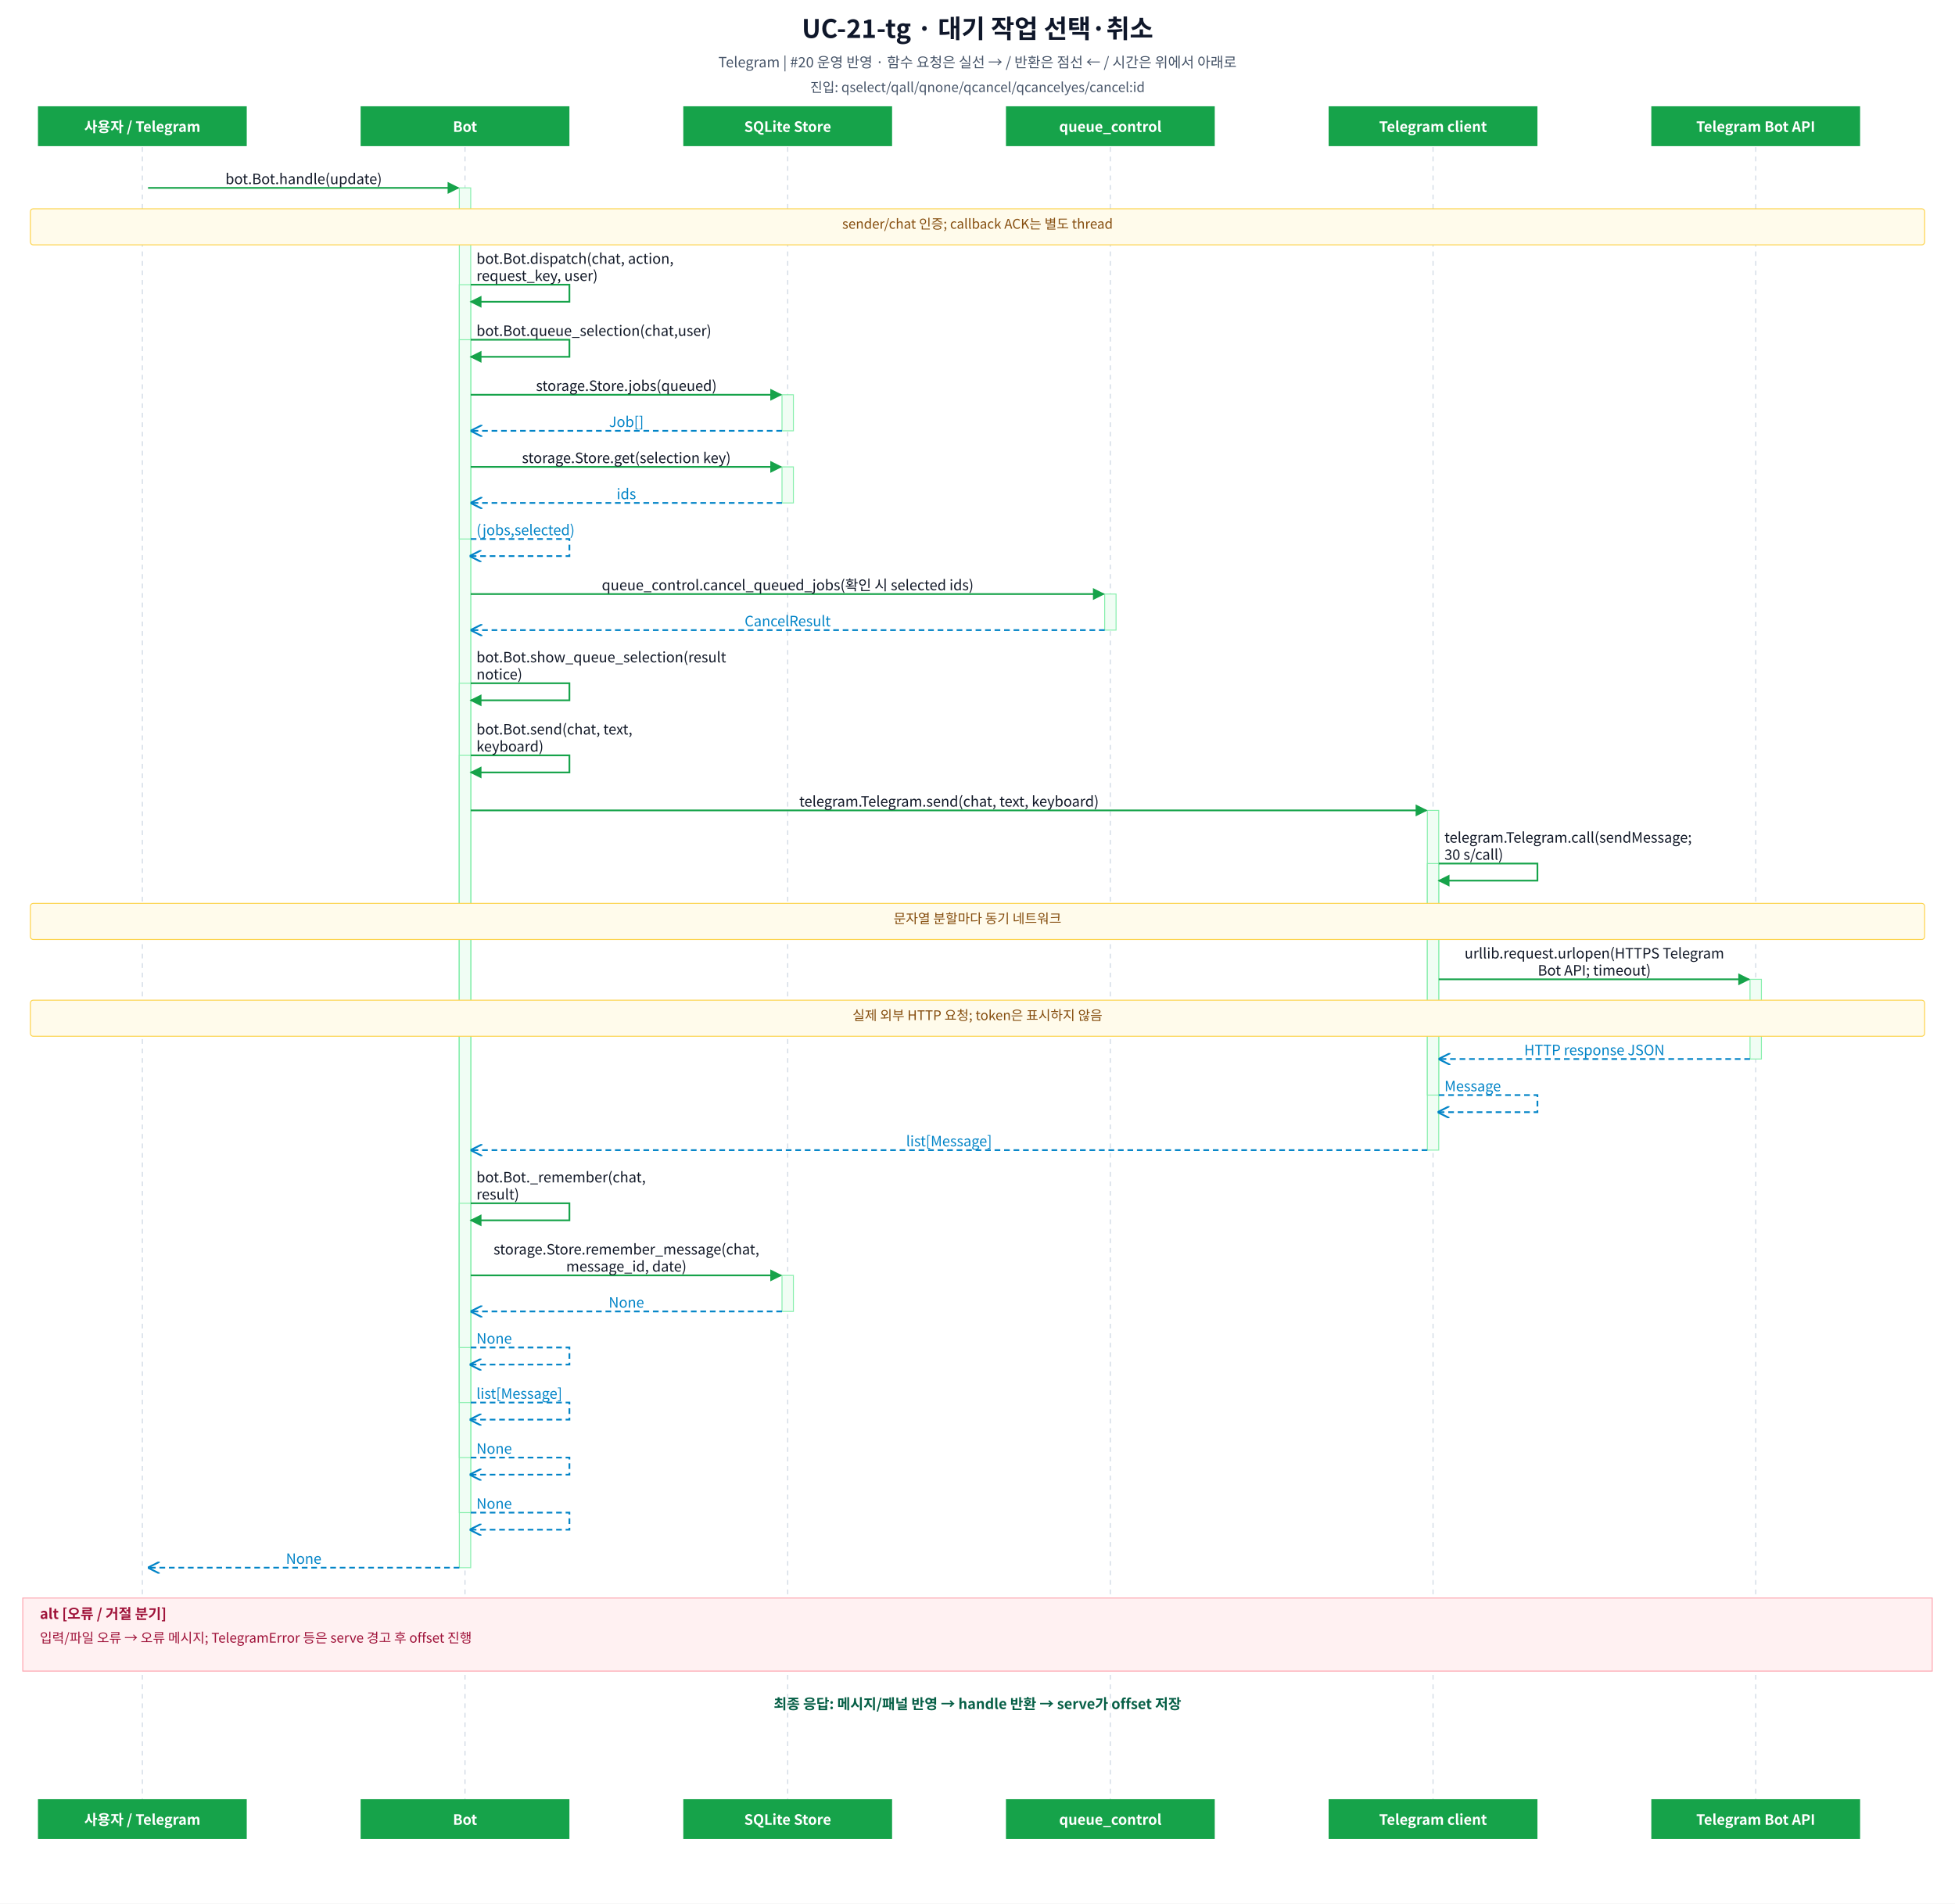
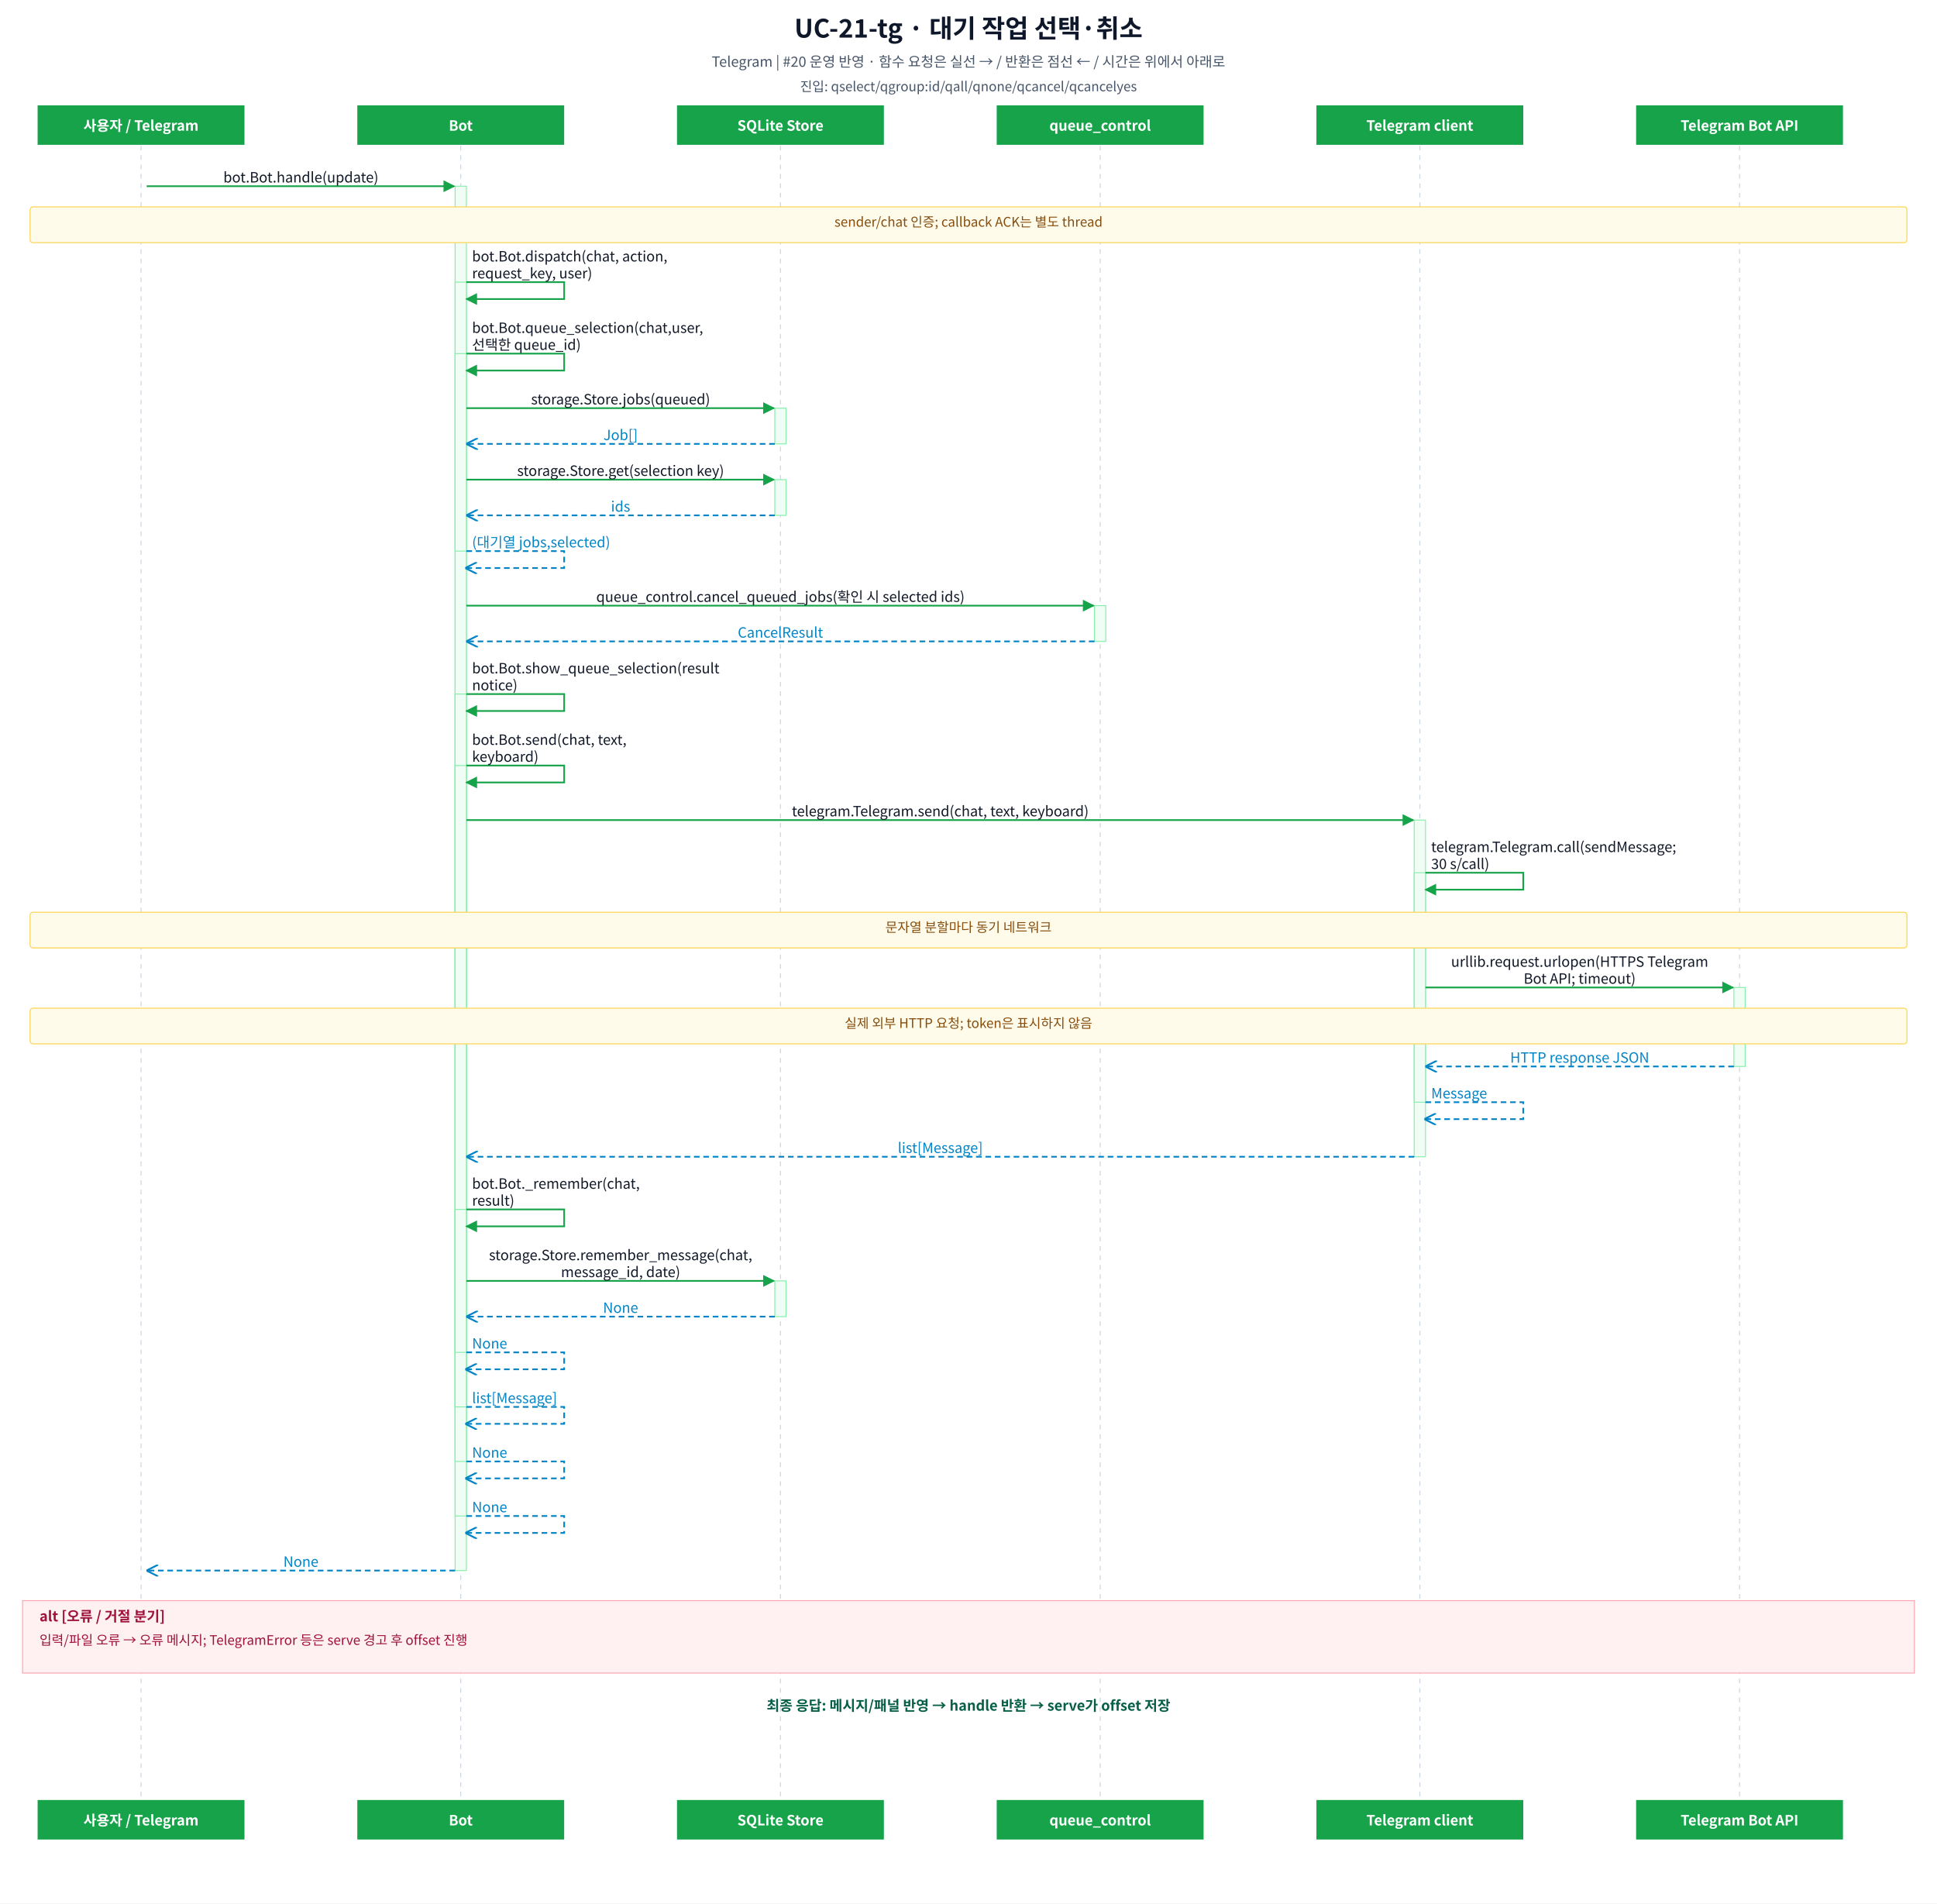
- <svg xmlns="http://www.w3.org/2000/svg" width="2060" height="2006" viewBox="0 0 2060 2006" role="img" aria-label="대기 작업 선택·취소">
+ <svg xmlns="http://www.w3.org/2000/svg" width="2060" height="2024" viewBox="0 0 2060 2024" role="img" aria-label="대기 작업 선택·취소">
  <defs>
    <marker id="req" viewBox="0 0 10 10" refX="9" refY="5" markerWidth="7" markerHeight="7" orient="auto-start-reverse">
      <path d="M0 0 L10 5 L0 10 z" fill="#16a34a" />
    </marker>
    <marker id="ret" viewBox="0 0 10 10" refX="9" refY="5" markerWidth="7" markerHeight="7" orient="auto-start-reverse">
      <path d="M0 0 L10 5 L0 10" fill="none" stroke="#0284c7" stroke-width="1.5" />
    </marker>
  </defs>
  <rect width="100%" height="100%" fill="white" />
  <g font-family="Noto Sans CJK KR, sans-serif">
    <text x="1030.0" y="40" text-anchor="middle" font-size="27" fill="#0f172a" font-weight="700">UC-21-tg · 대기 작업 선택·취소</text>
    <text x="1030.0" y="71" text-anchor="middle" font-size="15" fill="#475569">Telegram | #20 운영 반영 · 함수 요청은 실선 → / 반환은 점선 ← / 시간은 위에서 아래로</text>
-     <text x="1030.0" y="97" text-anchor="middle" font-size="14" fill="#475569">진입: qselect/qall/qnone/qcancel/qcancelyes/cancel:id</text>
-     <path d="M150.0,155 V1896" stroke="#cbd5e1" stroke-dasharray="5 5" />
+     <text x="1030.0" y="97" text-anchor="middle" font-size="14" fill="#475569">진입: qselect/qgroup:id/qall/qnone/qcancel/qcancelyes</text>
+     <path d="M150.0,155 V1914" stroke="#cbd5e1" stroke-dasharray="5 5" />
    <rect x="40.0" y="112" width="220" height="42" fill="#16a34a" />
    <text x="150.0" y="139" text-anchor="middle" font-size="15" fill="white" font-weight="700">사용자 / Telegram</text>
-     <rect x="40.0" y="1896" width="220" height="42" fill="#16a34a" />
-     <text x="150.0" y="1923" text-anchor="middle" font-size="15" fill="white" font-weight="700">사용자 / Telegram</text>
-     <path d="M490.0,155 V1896" stroke="#cbd5e1" stroke-dasharray="5 5" />
+     <rect x="40.0" y="1914" width="220" height="42" fill="#16a34a" />
+     <text x="150.0" y="1941" text-anchor="middle" font-size="15" fill="white" font-weight="700">사용자 / Telegram</text>
+     <path d="M490.0,155 V1914" stroke="#cbd5e1" stroke-dasharray="5 5" />
    <rect x="380.0" y="112" width="220" height="42" fill="#16a34a" />
    <text x="490.0" y="139" text-anchor="middle" font-size="15" fill="white" font-weight="700">Bot</text>
-     <rect x="380.0" y="1896" width="220" height="42" fill="#16a34a" />
-     <text x="490.0" y="1923" text-anchor="middle" font-size="15" fill="white" font-weight="700">Bot</text>
-     <path d="M830.0,155 V1896" stroke="#cbd5e1" stroke-dasharray="5 5" />
+     <rect x="380.0" y="1914" width="220" height="42" fill="#16a34a" />
+     <text x="490.0" y="1941" text-anchor="middle" font-size="15" fill="white" font-weight="700">Bot</text>
+     <path d="M830.0,155 V1914" stroke="#cbd5e1" stroke-dasharray="5 5" />
    <rect x="720.0" y="112" width="220" height="42" fill="#16a34a" />
    <text x="830.0" y="139" text-anchor="middle" font-size="15" fill="white" font-weight="700">SQLite Store</text>
-     <rect x="720.0" y="1896" width="220" height="42" fill="#16a34a" />
-     <text x="830.0" y="1923" text-anchor="middle" font-size="15" fill="white" font-weight="700">SQLite Store</text>
-     <path d="M1170.0,155 V1896" stroke="#cbd5e1" stroke-dasharray="5 5" />
+     <rect x="720.0" y="1914" width="220" height="42" fill="#16a34a" />
+     <text x="830.0" y="1941" text-anchor="middle" font-size="15" fill="white" font-weight="700">SQLite Store</text>
+     <path d="M1170.0,155 V1914" stroke="#cbd5e1" stroke-dasharray="5 5" />
    <rect x="1060.0" y="112" width="220" height="42" fill="#16a34a" />
    <text x="1170.0" y="139" text-anchor="middle" font-size="15" fill="white" font-weight="700">queue_control</text>
-     <rect x="1060.0" y="1896" width="220" height="42" fill="#16a34a" />
-     <text x="1170.0" y="1923" text-anchor="middle" font-size="15" fill="white" font-weight="700">queue_control</text>
-     <path d="M1510.0,155 V1896" stroke="#cbd5e1" stroke-dasharray="5 5" />
+     <rect x="1060.0" y="1914" width="220" height="42" fill="#16a34a" />
+     <text x="1170.0" y="1941" text-anchor="middle" font-size="15" fill="white" font-weight="700">queue_control</text>
+     <path d="M1510.0,155 V1914" stroke="#cbd5e1" stroke-dasharray="5 5" />
    <rect x="1400.0" y="112" width="220" height="42" fill="#16a34a" />
    <text x="1510.0" y="139" text-anchor="middle" font-size="15" fill="white" font-weight="700">Telegram client</text>
-     <rect x="1400.0" y="1896" width="220" height="42" fill="#16a34a" />
-     <text x="1510.0" y="1923" text-anchor="middle" font-size="15" fill="white" font-weight="700">Telegram client</text>
-     <path d="M1850.0,155 V1896" stroke="#cbd5e1" stroke-dasharray="5 5" />
+     <rect x="1400.0" y="1914" width="220" height="42" fill="#16a34a" />
+     <text x="1510.0" y="1941" text-anchor="middle" font-size="15" fill="white" font-weight="700">Telegram client</text>
+     <path d="M1850.0,155 V1914" stroke="#cbd5e1" stroke-dasharray="5 5" />
    <rect x="1740.0" y="112" width="220" height="42" fill="#16a34a" />
    <text x="1850.0" y="139" text-anchor="middle" font-size="15" fill="white" font-weight="700">Telegram Bot API</text>
-     <rect x="1740.0" y="1896" width="220" height="42" fill="#16a34a" />
-     <text x="1850.0" y="1923" text-anchor="middle" font-size="15" fill="white" font-weight="700">Telegram Bot API</text>
-     <rect x="484.0" y="198" width="12" height="1454" fill="#f0fdf4" stroke="#86efac" />
-     <rect x="484.0" y="300" width="12" height="1294" fill="#f0fdf4" stroke="#86efac" />
-     <rect x="484.0" y="720" width="12" height="816" fill="#f0fdf4" stroke="#86efac" />
-     <rect x="484.0" y="796" width="12" height="682" fill="#f0fdf4" stroke="#86efac" />
-     <rect x="1504.0" y="854" width="12" height="358" fill="#f0fdf4" stroke="#86efac" />
-     <rect x="1504.0" y="910" width="12" height="244" fill="#f0fdf4" stroke="#86efac" />
-     <rect x="484.0" y="358" width="12" height="210" fill="#f0fdf4" stroke="#86efac" />
-     <rect x="484.0" y="1268" width="12" height="152" fill="#f0fdf4" stroke="#86efac" />
-     <rect x="1844.0" y="1032" width="12" height="84" fill="#f0fdf4" stroke="#86efac" />
-     <rect x="824.0" y="416" width="12" height="38" fill="#f0fdf4" stroke="#86efac" />
-     <rect x="824.0" y="492" width="12" height="38" fill="#f0fdf4" stroke="#86efac" />
-     <rect x="1164.0" y="626" width="12" height="38" fill="#f0fdf4" stroke="#86efac" />
-     <rect x="824.0" y="1344" width="12" height="38" fill="#f0fdf4" stroke="#86efac" />
+     <rect x="1740.0" y="1914" width="220" height="42" fill="#16a34a" />
+     <text x="1850.0" y="1941" text-anchor="middle" font-size="15" fill="white" font-weight="700">Telegram Bot API</text>
+     <rect x="484.0" y="198" width="12" height="1472" fill="#f0fdf4" stroke="#86efac" />
+     <rect x="484.0" y="300" width="12" height="1312" fill="#f0fdf4" stroke="#86efac" />
+     <rect x="484.0" y="738" width="12" height="816" fill="#f0fdf4" stroke="#86efac" />
+     <rect x="484.0" y="814" width="12" height="682" fill="#f0fdf4" stroke="#86efac" />
+     <rect x="1504.0" y="872" width="12" height="358" fill="#f0fdf4" stroke="#86efac" />
+     <rect x="1504.0" y="928" width="12" height="244" fill="#f0fdf4" stroke="#86efac" />
+     <rect x="484.0" y="376" width="12" height="210" fill="#f0fdf4" stroke="#86efac" />
+     <rect x="484.0" y="1286" width="12" height="152" fill="#f0fdf4" stroke="#86efac" />
+     <rect x="1844.0" y="1050" width="12" height="84" fill="#f0fdf4" stroke="#86efac" />
+     <rect x="824.0" y="434" width="12" height="38" fill="#f0fdf4" stroke="#86efac" />
+     <rect x="824.0" y="510" width="12" height="38" fill="#f0fdf4" stroke="#86efac" />
+     <rect x="1164.0" y="644" width="12" height="38" fill="#f0fdf4" stroke="#86efac" />
+     <rect x="824.0" y="1362" width="12" height="38" fill="#f0fdf4" stroke="#86efac" />
    <path d="M156.0,198 H483.0" fill="none" stroke="#16a34a" stroke-width="1.8" marker-end="url(#req)" />
    <text x="320.0" y="194" text-anchor="middle" font-size="15" fill="#111827">bot.Bot.handle(update)</text>
    <rect x="32" y="220" width="1996" height="38" rx="3" fill="#fffbeb" stroke="#fcd34d" />
    <text x="1030.0" y="241" text-anchor="middle" font-size="14" fill="#854d0e">sender/chat 인증; callback ACK는 별도 thread</text>
    <path d="M496.0,300 H600.0 V318 H496.0" fill="none" stroke="#16a34a" stroke-width="1.8" marker-end="url(#req)" />
    <text x="502.0" y="278" text-anchor="start" font-size="15" fill="#111827">bot.Bot.dispatch(chat, action,</text>
    <text x="502.0" y="296" text-anchor="start" font-size="15" fill="#111827">request_key, user)</text>
-     <path d="M496.0,358 H600.0 V376 H496.0" fill="none" stroke="#16a34a" stroke-width="1.8" marker-end="url(#req)" />
-     <text x="502.0" y="354" text-anchor="start" font-size="15" fill="#111827">bot.Bot.queue_selection(chat,user)</text>
-     <path d="M496.0,416 H823.0" fill="none" stroke="#16a34a" stroke-width="1.8" marker-end="url(#req)" />
-     <text x="660.0" y="412" text-anchor="middle" font-size="15" fill="#111827">storage.Store.jobs(queued)</text>
-     <path d="M824.0,454 H497.0" fill="none" stroke="#0284c7" stroke-width="1.8" stroke-dasharray="6 4" marker-end="url(#ret)" />
-     <text x="660.0" y="450" text-anchor="middle" font-size="15" fill="#0284c7">Job[]</text>
-     <path d="M496.0,492 H823.0" fill="none" stroke="#16a34a" stroke-width="1.8" marker-end="url(#req)" />
-     <text x="660.0" y="488" text-anchor="middle" font-size="15" fill="#111827">storage.Store.get(selection key)</text>
-     <path d="M824.0,530 H497.0" fill="none" stroke="#0284c7" stroke-width="1.8" stroke-dasharray="6 4" marker-end="url(#ret)" />
-     <text x="660.0" y="526" text-anchor="middle" font-size="15" fill="#0284c7">ids</text>
-     <path d="M496.0,568 H600.0 V586 H496.0" fill="none" stroke="#0284c7" stroke-width="1.8" stroke-dasharray="6 4" marker-end="url(#ret)" />
-     <text x="502.0" y="564" text-anchor="start" font-size="15" fill="#0284c7">(jobs,selected)</text>
-     <path d="M496.0,626 H1163.0" fill="none" stroke="#16a34a" stroke-width="1.8" marker-end="url(#req)" />
+     <path d="M496.0,376 H600.0 V394 H496.0" fill="none" stroke="#16a34a" stroke-width="1.8" marker-end="url(#req)" />
+     <text x="502.0" y="354" text-anchor="start" font-size="15" fill="#111827">bot.Bot.queue_selection(chat,user,</text>
+     <text x="502.0" y="372" text-anchor="start" font-size="15" fill="#111827">선택한 queue_id)</text>
+     <path d="M496.0,434 H823.0" fill="none" stroke="#16a34a" stroke-width="1.8" marker-end="url(#req)" />
+     <text x="660.0" y="430" text-anchor="middle" font-size="15" fill="#111827">storage.Store.jobs(queued)</text>
+     <path d="M824.0,472 H497.0" fill="none" stroke="#0284c7" stroke-width="1.8" stroke-dasharray="6 4" marker-end="url(#ret)" />
+     <text x="660.0" y="468" text-anchor="middle" font-size="15" fill="#0284c7">Job[]</text>
+     <path d="M496.0,510 H823.0" fill="none" stroke="#16a34a" stroke-width="1.8" marker-end="url(#req)" />
+     <text x="660.0" y="506" text-anchor="middle" font-size="15" fill="#111827">storage.Store.get(selection key)</text>
+     <path d="M824.0,548 H497.0" fill="none" stroke="#0284c7" stroke-width="1.8" stroke-dasharray="6 4" marker-end="url(#ret)" />
+     <text x="660.0" y="544" text-anchor="middle" font-size="15" fill="#0284c7">ids</text>
+     <path d="M496.0,586 H600.0 V604 H496.0" fill="none" stroke="#0284c7" stroke-width="1.8" stroke-dasharray="6 4" marker-end="url(#ret)" />
+     <text x="502.0" y="582" text-anchor="start" font-size="15" fill="#0284c7">(대기열 jobs,selected)</text>
+     <path d="M496.0,644 H1163.0" fill="none" stroke="#16a34a" stroke-width="1.8" marker-end="url(#req)" />
    <a href="D-08.svg" target="_blank">
-       <text x="830.0" y="622" text-anchor="middle" font-size="15" fill="#111827">queue_control.cancel_queued_jobs(확인 시 selected ids)</text>
+       <text x="830.0" y="640" text-anchor="middle" font-size="15" fill="#111827">queue_control.cancel_queued_jobs(확인 시 selected ids)</text>
    </a>
-     <path d="M1164.0,664 H497.0" fill="none" stroke="#0284c7" stroke-width="1.8" stroke-dasharray="6 4" marker-end="url(#ret)" />
-     <text x="830.0" y="660" text-anchor="middle" font-size="15" fill="#0284c7">CancelResult</text>
-     <path d="M496.0,720 H600.0 V738 H496.0" fill="none" stroke="#16a34a" stroke-width="1.8" marker-end="url(#req)" />
-     <text x="502.0" y="698" text-anchor="start" font-size="15" fill="#111827">bot.Bot.show_queue_selection(result</text>
-     <text x="502.0" y="716" text-anchor="start" font-size="15" fill="#111827">notice)</text>
-     <path d="M496.0,796 H600.0 V814 H496.0" fill="none" stroke="#16a34a" stroke-width="1.8" marker-end="url(#req)" />
-     <text x="502.0" y="774" text-anchor="start" font-size="15" fill="#111827">bot.Bot.send(chat, text,</text>
-     <text x="502.0" y="792" text-anchor="start" font-size="15" fill="#111827">keyboard)</text>
-     <path d="M496.0,854 H1503.0" fill="none" stroke="#16a34a" stroke-width="1.8" marker-end="url(#req)" />
-     <text x="1000.0" y="850" text-anchor="middle" font-size="15" fill="#111827">telegram.Telegram.send(chat, text, keyboard)</text>
-     <path d="M1516.0,910 H1620.0 V928 H1516.0" fill="none" stroke="#16a34a" stroke-width="1.8" marker-end="url(#req)" />
-     <text x="1522.0" y="888" text-anchor="start" font-size="15" fill="#111827">telegram.Telegram.call(sendMessage;</text>
-     <text x="1522.0" y="906" text-anchor="start" font-size="15" fill="#111827">30 s/call)</text>
-     <rect x="32" y="952" width="1996" height="38" rx="3" fill="#fffbeb" stroke="#fcd34d" />
-     <text x="1030.0" y="973" text-anchor="middle" font-size="14" fill="#854d0e">문자열 분할마다 동기 네트워크</text>
-     <path d="M1516.0,1032 H1843.0" fill="none" stroke="#16a34a" stroke-width="1.8" marker-end="url(#req)" />
-     <text x="1680.0" y="1010" text-anchor="middle" font-size="15" fill="#111827">urllib.request.urlopen(HTTPS Telegram</text>
-     <text x="1680.0" y="1028" text-anchor="middle" font-size="15" fill="#111827">Bot API; timeout)</text>
-     <rect x="32" y="1054" width="1996" height="38" rx="3" fill="#fffbeb" stroke="#fcd34d" />
-     <text x="1030.0" y="1075" text-anchor="middle" font-size="14" fill="#854d0e">실제 외부 HTTP 요청; token은 표시하지 않음</text>
-     <path d="M1844.0,1116 H1517.0" fill="none" stroke="#0284c7" stroke-width="1.8" stroke-dasharray="6 4" marker-end="url(#ret)" />
-     <text x="1680.0" y="1112" text-anchor="middle" font-size="15" fill="#0284c7">HTTP response JSON</text>
-     <path d="M1516.0,1154 H1620.0 V1172 H1516.0" fill="none" stroke="#0284c7" stroke-width="1.8" stroke-dasharray="6 4" marker-end="url(#ret)" />
-     <text x="1522.0" y="1150" text-anchor="start" font-size="15" fill="#0284c7">Message</text>
-     <path d="M1504.0,1212 H497.0" fill="none" stroke="#0284c7" stroke-width="1.8" stroke-dasharray="6 4" marker-end="url(#ret)" />
-     <text x="1000.0" y="1208" text-anchor="middle" font-size="15" fill="#0284c7">list[Message]</text>
-     <path d="M496.0,1268 H600.0 V1286 H496.0" fill="none" stroke="#16a34a" stroke-width="1.8" marker-end="url(#req)" />
-     <text x="502.0" y="1246" text-anchor="start" font-size="15" fill="#111827">bot.Bot._remember(chat,</text>
-     <text x="502.0" y="1264" text-anchor="start" font-size="15" fill="#111827">result)</text>
-     <path d="M496.0,1344 H823.0" fill="none" stroke="#16a34a" stroke-width="1.8" marker-end="url(#req)" />
-     <text x="660.0" y="1322" text-anchor="middle" font-size="15" fill="#111827">storage.Store.remember_message(chat,</text>
-     <text x="660.0" y="1340" text-anchor="middle" font-size="15" fill="#111827">message_id, date)</text>
-     <path d="M824.0,1382 H497.0" fill="none" stroke="#0284c7" stroke-width="1.8" stroke-dasharray="6 4" marker-end="url(#ret)" />
-     <text x="660.0" y="1378" text-anchor="middle" font-size="15" fill="#0284c7">None</text>
-     <path d="M496.0,1420 H600.0 V1438 H496.0" fill="none" stroke="#0284c7" stroke-width="1.8" stroke-dasharray="6 4" marker-end="url(#ret)" />
-     <text x="502.0" y="1416" text-anchor="start" font-size="15" fill="#0284c7">None</text>
-     <path d="M496.0,1478 H600.0 V1496 H496.0" fill="none" stroke="#0284c7" stroke-width="1.8" stroke-dasharray="6 4" marker-end="url(#ret)" />
-     <text x="502.0" y="1474" text-anchor="start" font-size="15" fill="#0284c7">list[Message]</text>
-     <path d="M496.0,1536 H600.0 V1554 H496.0" fill="none" stroke="#0284c7" stroke-width="1.8" stroke-dasharray="6 4" marker-end="url(#ret)" />
-     <text x="502.0" y="1532" text-anchor="start" font-size="15" fill="#0284c7">None</text>
-     <path d="M496.0,1594 H600.0 V1612 H496.0" fill="none" stroke="#0284c7" stroke-width="1.8" stroke-dasharray="6 4" marker-end="url(#ret)" />
-     <text x="502.0" y="1590" text-anchor="start" font-size="15" fill="#0284c7">None</text>
-     <path d="M484.0,1652 H157.0" fill="none" stroke="#0284c7" stroke-width="1.8" stroke-dasharray="6 4" marker-end="url(#ret)" />
-     <text x="320.0" y="1648" text-anchor="middle" font-size="15" fill="#0284c7">None</text>
-     <rect x="24" y="1684" width="2012" height="77" fill="#fff1f2" stroke="#fda4af" />
-     <text x="42" y="1706" text-anchor="start" font-size="15" fill="#9f1239" font-weight="700">alt [오류 / 거절 분기]</text>
-     <text x="42" y="1731" text-anchor="start" font-size="14" fill="#9f1239">입력/파일 오류 → 오류 메시지; TelegramError 등은 serve 경고 후 offset 진행</text>
-     <text x="1030.0" y="1801" text-anchor="middle" font-size="15" fill="#065f46" font-weight="700">최종 응답: 메시지/패널 반영 → handle 반환 → serve가 offset 저장</text>
+     <path d="M1164.0,682 H497.0" fill="none" stroke="#0284c7" stroke-width="1.8" stroke-dasharray="6 4" marker-end="url(#ret)" />
+     <text x="830.0" y="678" text-anchor="middle" font-size="15" fill="#0284c7">CancelResult</text>
+     <path d="M496.0,738 H600.0 V756 H496.0" fill="none" stroke="#16a34a" stroke-width="1.8" marker-end="url(#req)" />
+     <text x="502.0" y="716" text-anchor="start" font-size="15" fill="#111827">bot.Bot.show_queue_selection(result</text>
+     <text x="502.0" y="734" text-anchor="start" font-size="15" fill="#111827">notice)</text>
+     <path d="M496.0,814 H600.0 V832 H496.0" fill="none" stroke="#16a34a" stroke-width="1.8" marker-end="url(#req)" />
+     <text x="502.0" y="792" text-anchor="start" font-size="15" fill="#111827">bot.Bot.send(chat, text,</text>
+     <text x="502.0" y="810" text-anchor="start" font-size="15" fill="#111827">keyboard)</text>
+     <path d="M496.0,872 H1503.0" fill="none" stroke="#16a34a" stroke-width="1.8" marker-end="url(#req)" />
+     <text x="1000.0" y="868" text-anchor="middle" font-size="15" fill="#111827">telegram.Telegram.send(chat, text, keyboard)</text>
+     <path d="M1516.0,928 H1620.0 V946 H1516.0" fill="none" stroke="#16a34a" stroke-width="1.8" marker-end="url(#req)" />
+     <text x="1522.0" y="906" text-anchor="start" font-size="15" fill="#111827">telegram.Telegram.call(sendMessage;</text>
+     <text x="1522.0" y="924" text-anchor="start" font-size="15" fill="#111827">30 s/call)</text>
+     <rect x="32" y="970" width="1996" height="38" rx="3" fill="#fffbeb" stroke="#fcd34d" />
+     <text x="1030.0" y="991" text-anchor="middle" font-size="14" fill="#854d0e">문자열 분할마다 동기 네트워크</text>
+     <path d="M1516.0,1050 H1843.0" fill="none" stroke="#16a34a" stroke-width="1.8" marker-end="url(#req)" />
+     <text x="1680.0" y="1028" text-anchor="middle" font-size="15" fill="#111827">urllib.request.urlopen(HTTPS Telegram</text>
+     <text x="1680.0" y="1046" text-anchor="middle" font-size="15" fill="#111827">Bot API; timeout)</text>
+     <rect x="32" y="1072" width="1996" height="38" rx="3" fill="#fffbeb" stroke="#fcd34d" />
+     <text x="1030.0" y="1093" text-anchor="middle" font-size="14" fill="#854d0e">실제 외부 HTTP 요청; token은 표시하지 않음</text>
+     <path d="M1844.0,1134 H1517.0" fill="none" stroke="#0284c7" stroke-width="1.8" stroke-dasharray="6 4" marker-end="url(#ret)" />
+     <text x="1680.0" y="1130" text-anchor="middle" font-size="15" fill="#0284c7">HTTP response JSON</text>
+     <path d="M1516.0,1172 H1620.0 V1190 H1516.0" fill="none" stroke="#0284c7" stroke-width="1.8" stroke-dasharray="6 4" marker-end="url(#ret)" />
+     <text x="1522.0" y="1168" text-anchor="start" font-size="15" fill="#0284c7">Message</text>
+     <path d="M1504.0,1230 H497.0" fill="none" stroke="#0284c7" stroke-width="1.8" stroke-dasharray="6 4" marker-end="url(#ret)" />
+     <text x="1000.0" y="1226" text-anchor="middle" font-size="15" fill="#0284c7">list[Message]</text>
+     <path d="M496.0,1286 H600.0 V1304 H496.0" fill="none" stroke="#16a34a" stroke-width="1.8" marker-end="url(#req)" />
+     <text x="502.0" y="1264" text-anchor="start" font-size="15" fill="#111827">bot.Bot._remember(chat,</text>
+     <text x="502.0" y="1282" text-anchor="start" font-size="15" fill="#111827">result)</text>
+     <path d="M496.0,1362 H823.0" fill="none" stroke="#16a34a" stroke-width="1.8" marker-end="url(#req)" />
+     <text x="660.0" y="1340" text-anchor="middle" font-size="15" fill="#111827">storage.Store.remember_message(chat,</text>
+     <text x="660.0" y="1358" text-anchor="middle" font-size="15" fill="#111827">message_id, date)</text>
+     <path d="M824.0,1400 H497.0" fill="none" stroke="#0284c7" stroke-width="1.8" stroke-dasharray="6 4" marker-end="url(#ret)" />
+     <text x="660.0" y="1396" text-anchor="middle" font-size="15" fill="#0284c7">None</text>
+     <path d="M496.0,1438 H600.0 V1456 H496.0" fill="none" stroke="#0284c7" stroke-width="1.8" stroke-dasharray="6 4" marker-end="url(#ret)" />
+     <text x="502.0" y="1434" text-anchor="start" font-size="15" fill="#0284c7">None</text>
+     <path d="M496.0,1496 H600.0 V1514 H496.0" fill="none" stroke="#0284c7" stroke-width="1.8" stroke-dasharray="6 4" marker-end="url(#ret)" />
+     <text x="502.0" y="1492" text-anchor="start" font-size="15" fill="#0284c7">list[Message]</text>
+     <path d="M496.0,1554 H600.0 V1572 H496.0" fill="none" stroke="#0284c7" stroke-width="1.8" stroke-dasharray="6 4" marker-end="url(#ret)" />
+     <text x="502.0" y="1550" text-anchor="start" font-size="15" fill="#0284c7">None</text>
+     <path d="M496.0,1612 H600.0 V1630 H496.0" fill="none" stroke="#0284c7" stroke-width="1.8" stroke-dasharray="6 4" marker-end="url(#ret)" />
+     <text x="502.0" y="1608" text-anchor="start" font-size="15" fill="#0284c7">None</text>
+     <path d="M484.0,1670 H157.0" fill="none" stroke="#0284c7" stroke-width="1.8" stroke-dasharray="6 4" marker-end="url(#ret)" />
+     <text x="320.0" y="1666" text-anchor="middle" font-size="15" fill="#0284c7">None</text>
+     <rect x="24" y="1702" width="2012" height="77" fill="#fff1f2" stroke="#fda4af" />
+     <text x="42" y="1724" text-anchor="start" font-size="15" fill="#9f1239" font-weight="700">alt [오류 / 거절 분기]</text>
+     <text x="42" y="1749" text-anchor="start" font-size="14" fill="#9f1239">입력/파일 오류 → 오류 메시지; TelegramError 등은 serve 경고 후 offset 진행</text>
+     <text x="1030.0" y="1819" text-anchor="middle" font-size="15" fill="#065f46" font-weight="700">최종 응답: 메시지/패널 반영 → handle 반환 → serve가 offset 저장</text>
  </g>
</svg>
